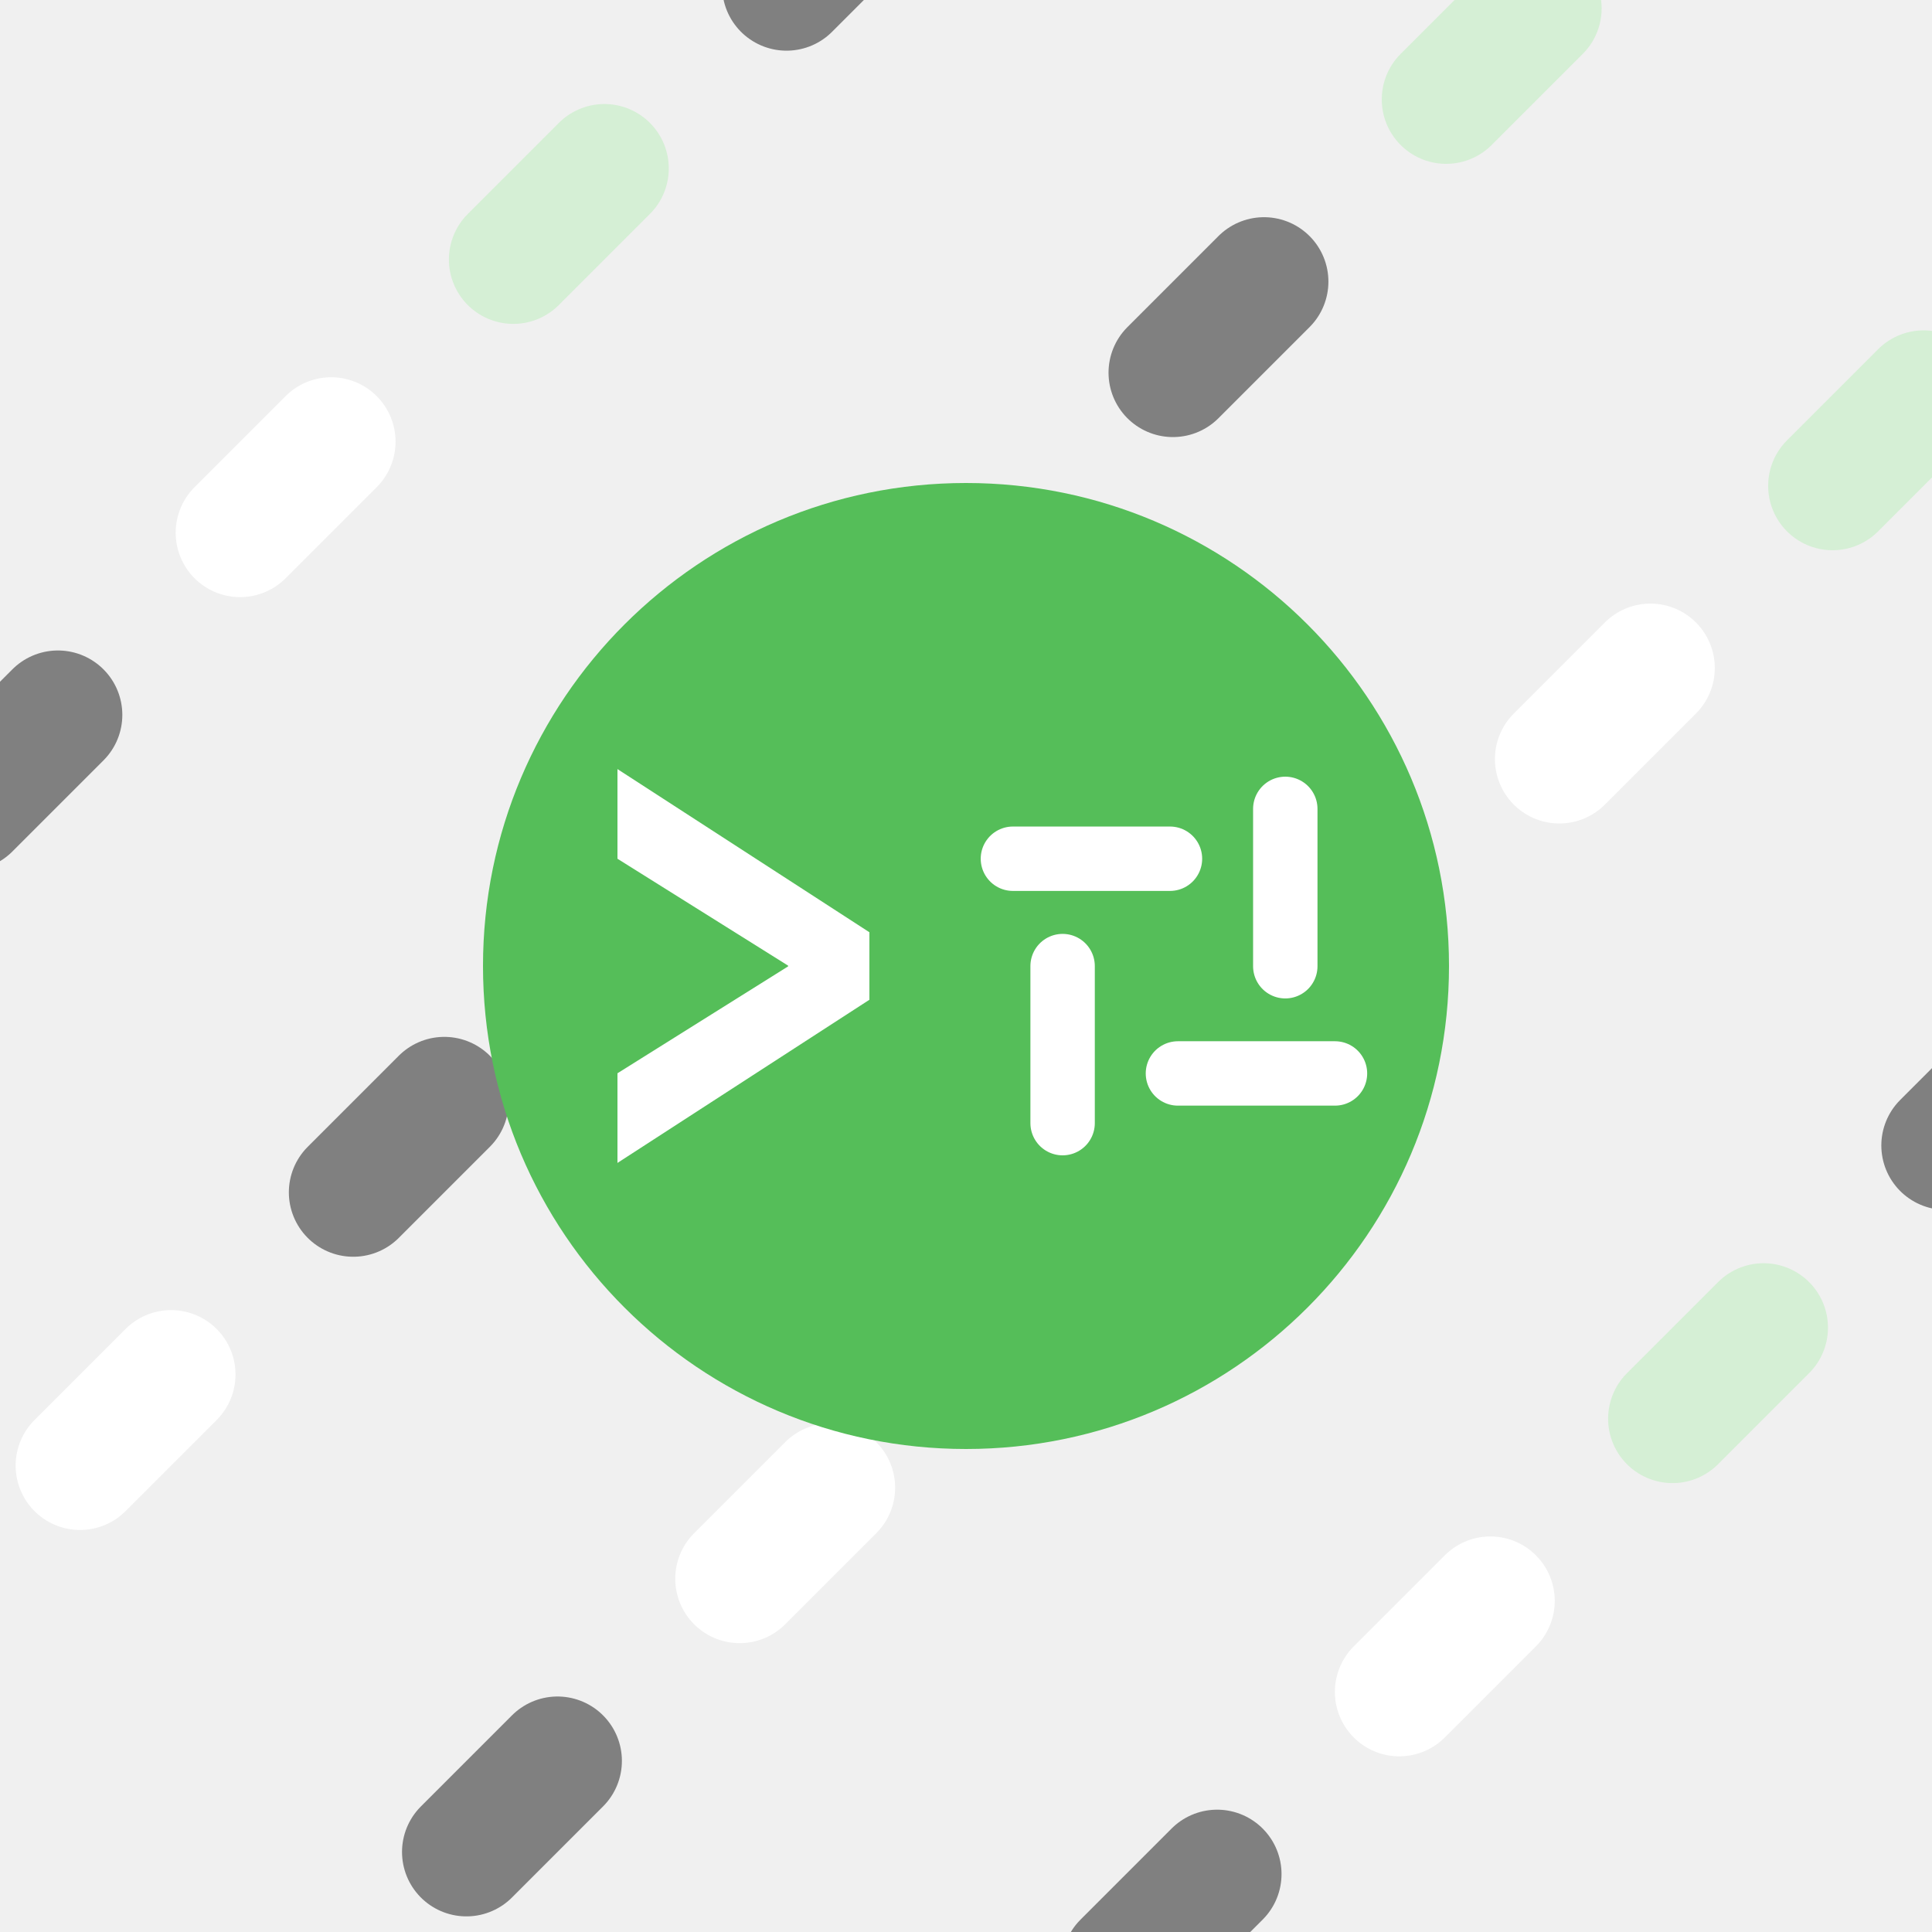
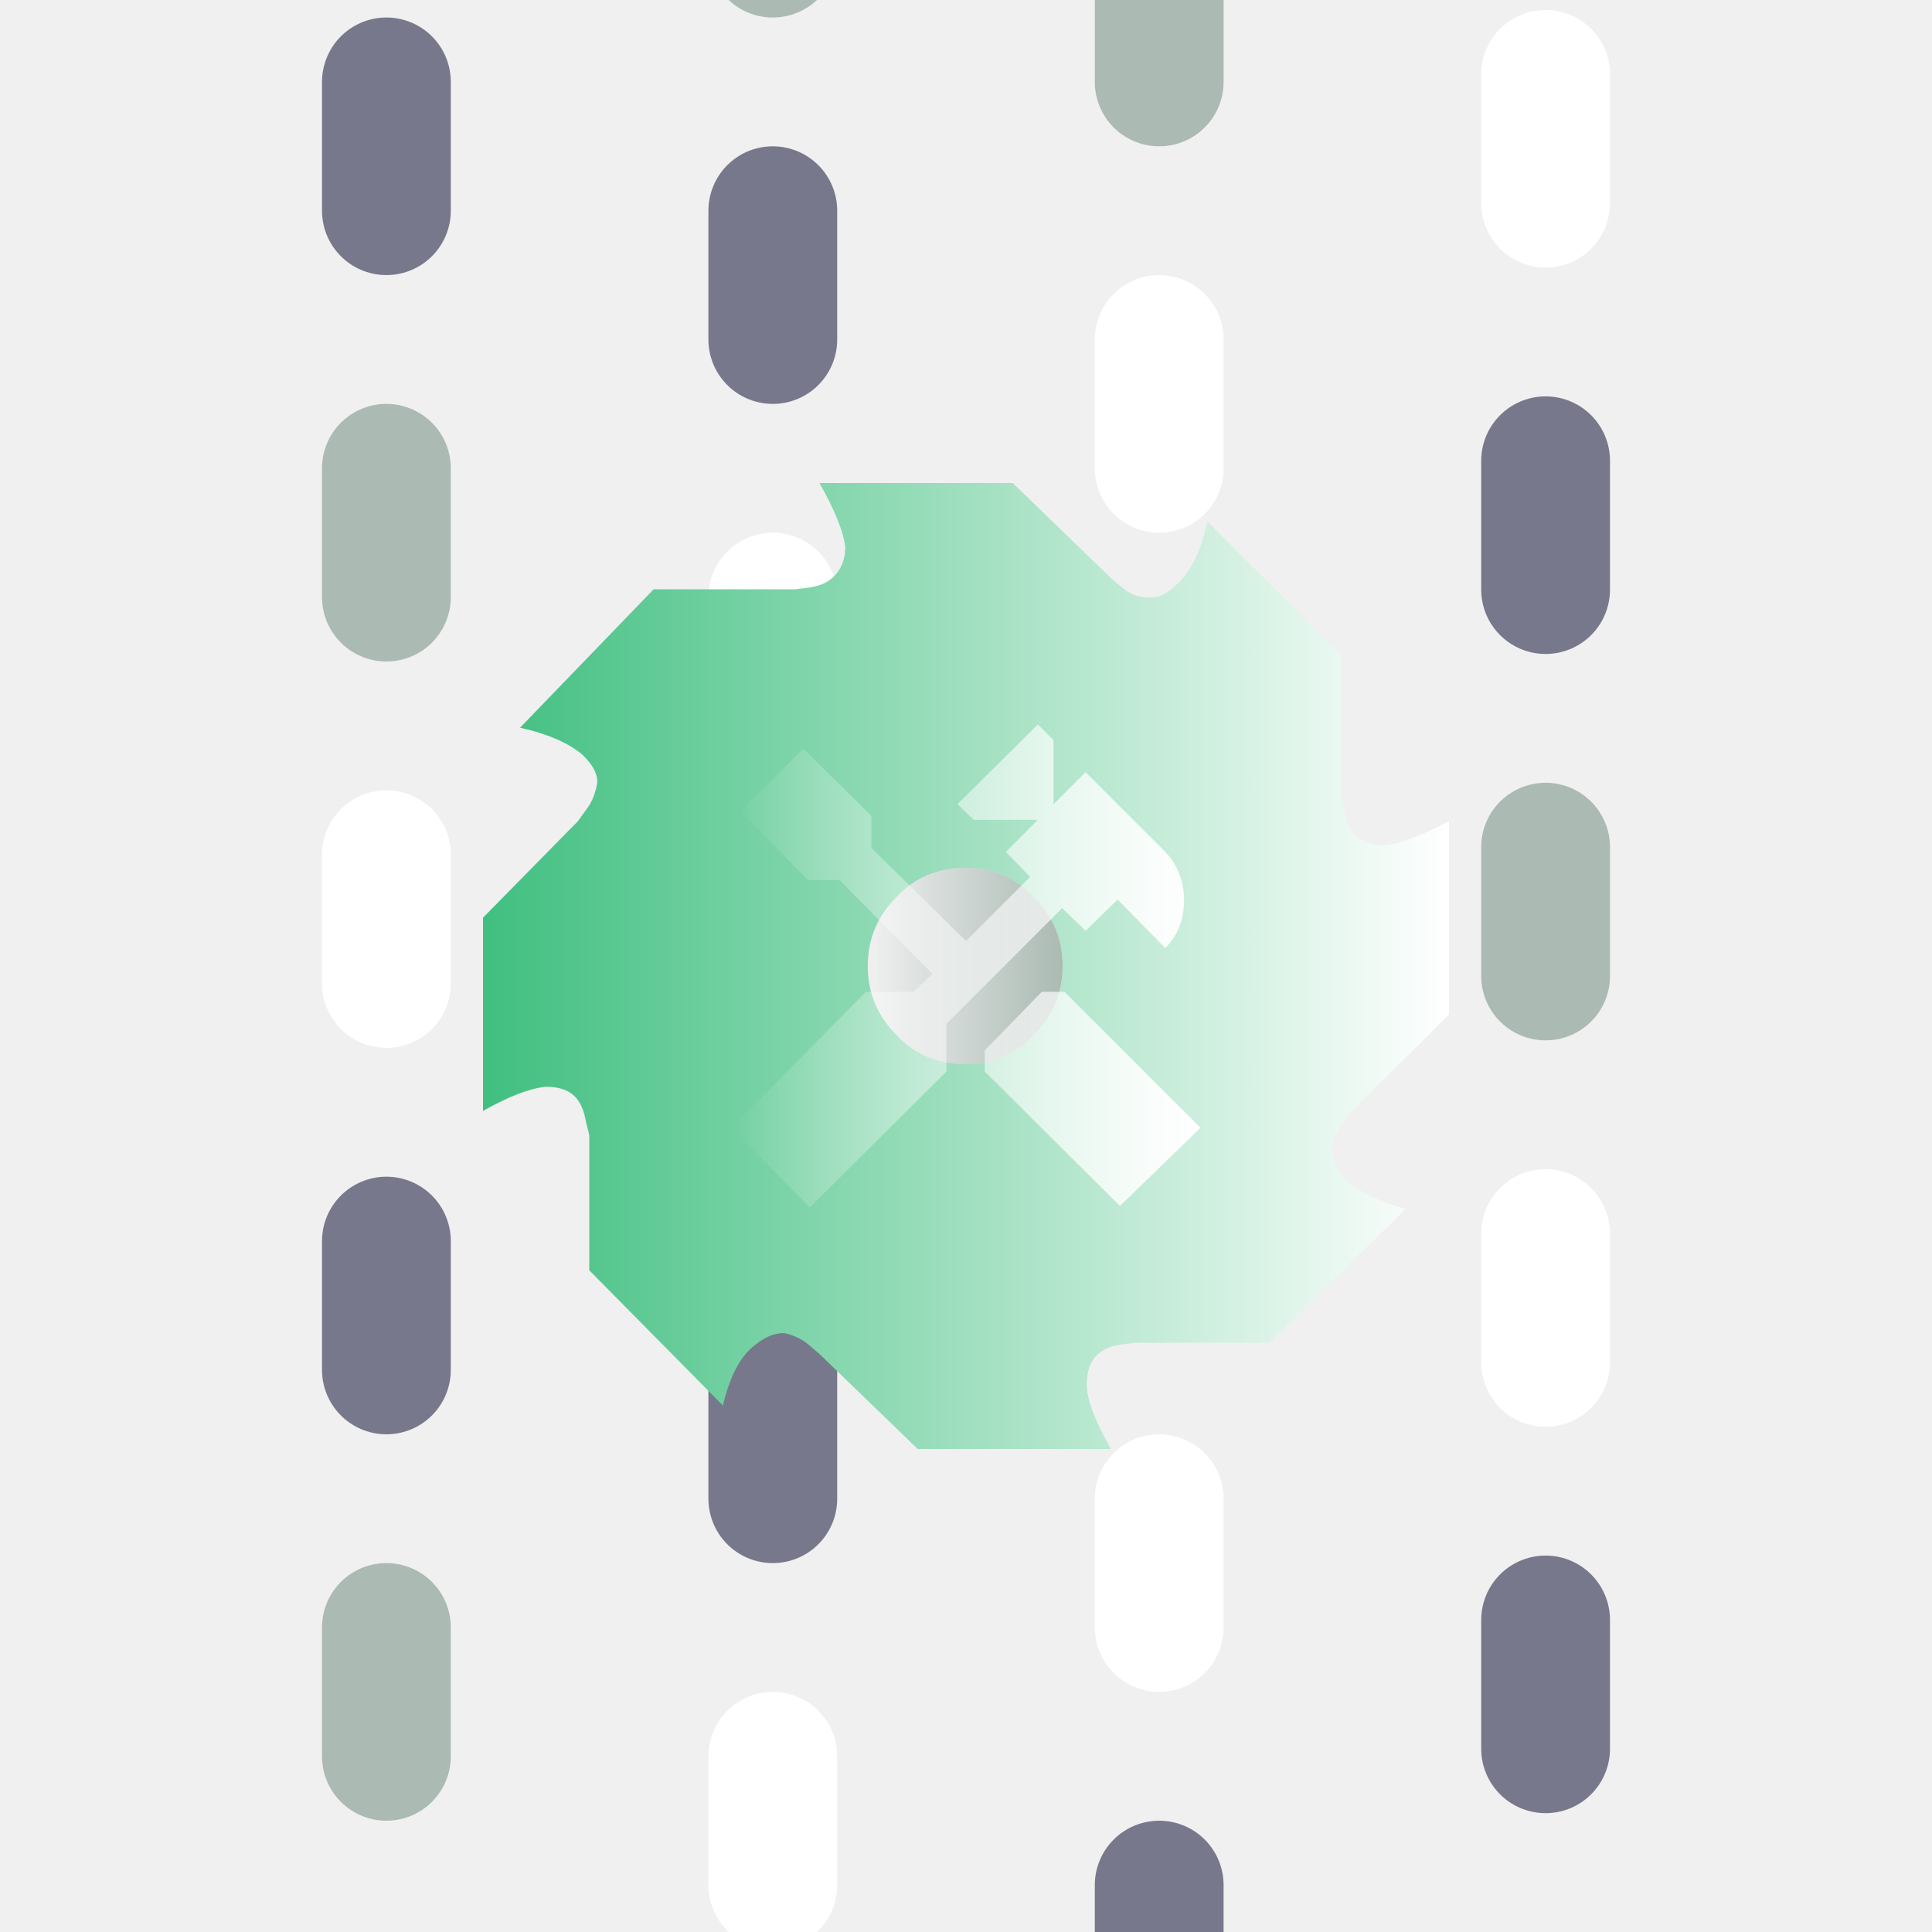
<svg xmlns="http://www.w3.org/2000/svg" width="3840" height="3840" version="1.1" viewBox="0 0 1016 1016" xml:space="preserve">
-   <g fill="#55be59" stroke-linecap="round">
-     <g stroke="#d5efd5">
-       <path d="m-304.8 711.2 1016-1016" stroke-dasharray="67.733, 541.866" stroke-dashoffset="406.4" stroke-width="67.733" />
-       <path d="m-101.6 914.4 1016-1016" stroke-dasharray="67.733,541.867" stroke-width="67.733" />
-       <path d="m101.6 1117.6 1016-1016" stroke-dasharray="67.733, 541.867" stroke-width="67.733" />
-       <path d="m304.8 1320.8 1016-1016" stroke-dasharray="67.733, 541.866" stroke-dashoffset="406.4" stroke-width="67.733" />
+   <defs>
+     <linearGradient id="linearGradient44-6" x1="404.21" x2="610.1" y1="508" y2="508" gradientUnits="userSpaceOnUse">
+       <stop stop-color="#abbab3" stop-opacity="0" offset="0" />
+       <stop stop-color="#abbab3" offset="1" />
+     </linearGradient>
+     <linearGradient id="linearGradient2" x1="261.32" x2="754.68" y1="508" y2="508" gradientTransform="matrix(1.0105 0 0 1.0105 -5.3472 -5.3472)" gradientUnits="userSpaceOnUse">
+       <stop stop-color="#fff" stop-opacity="0" offset="0" />
+       <stop stop-color="#fff" offset="1" />
+     </linearGradient>
+     <linearGradient id="linearGradient3" x2="1016" y1="508" y2="508" gradientUnits="userSpaceOnUse">
+       <stop stop-color="#40bf80" offset="0" />
+       <stop stop-color="#fff" offset="1" />
+     </linearGradient>
+   </defs>
+   <g transform="translate(0 340.65)" fill="#55be59" stroke-linecap="round" stroke-width="67.733">
+     <g stroke="#abbab3">
+       <path d="m203.2 786.15v-1436.8" stroke-dasharray="67.733, 541.866" stroke-dashoffset="406.4" />
+       <path d="m406.4 853.89-2e-5 -1436.8" stroke-dasharray="67.733, 541.867" />
+       <path d="m609.6 921.62 1e-5 -1436.8" stroke-dasharray="67.733, 541.867" />
+       <path d="m812.8 985.39-1e-5 -1436.8" stroke-dasharray="67.733, 541.866" stroke-dashoffset="406.4" />
    </g>
-     <g stroke="#808080">
-       <path d="m-304.8 711.2 1016-1016" stroke-dasharray="67.733, 541.866" stroke-dashoffset="203.2" stroke-width="67.733" />
-       <path d="m-101.6 914.4 1016-1016" stroke-dasharray="67.733,541.867" stroke-dashoffset="203.2" stroke-width="67.733" />
-       <path d="m101.6 1117.6 1016-1016" stroke-dasharray="67.733, 541.866" stroke-dashoffset="406.4" stroke-width="67.733" />
-       <path d="m304.8 1320.8 1016-1016" stroke-dasharray="67.733, 541.866" stroke-dashoffset="203.2" stroke-width="67.733" />
+     <g stroke="#78788c">
+       <path d="m203.2 786.15 2e-5 -1436.8" stroke-dasharray="67.733, 541.866" stroke-dashoffset="203.2" />
+       <path d="m406.4 853.89-3e-5 -1436.8" stroke-dasharray="67.733, 541.867" stroke-dashoffset="203.2" />
+       <path d="m609.6 921.62 1e-5 -1436.8" stroke-dasharray="67.733, 541.866" stroke-dashoffset="406.4" />
+       <path d="m812.8 985.39-1e-5 -1436.8" stroke-dasharray="67.733, 541.866" stroke-dashoffset="203.2" />
    </g>
  </g>
-   <g fill="#55be59" stroke="#fff" stroke-linecap="round">
-     <path d="m-304.8 711.2 1016-1016" stroke-dasharray="67.733, 541.866" stroke-width="67.733" />
-     <path d="m-101.6 914.4 1016-1016" stroke-dasharray="67.733,541.867" stroke-dashoffset="406.4" stroke-width="67.733" />
-     <path d="m101.6 1117.6 1016-1016" stroke-dasharray="67.733, 541.866" stroke-dashoffset="203.2" stroke-width="67.733" />
-     <path d="m304.8 1320.8 1016-1016" stroke-dasharray="67.733, 541.866" stroke-width="67.733" />
+   <g transform="translate(0 340.65)" fill="#55be59" stroke="#fff" stroke-linecap="round" stroke-width="67.733">
+     <path d="m203.2 786.15 2e-5 -1436.8" stroke-dasharray="67.733, 541.866" />
+     <path d="m406.4 853.89-3e-5 -1436.8" stroke-dasharray="67.733, 541.867" stroke-dashoffset="406.4" />
+     <path d="m609.6 921.62 1e-5 -1436.8" stroke-dasharray="67.733, 541.866" stroke-dashoffset="203.2" />
+     <path d="m812.8 985.39-1e-5 -1436.8" stroke-dasharray="67.733, 541.866" />
  </g>
  <g>
-     <g transform="matrix(.5 0 0 .5 254 254)">
+     <g transform="matrix(.5 0 0 .5 254 254)" stroke-width="2">
      <g>
-         <circle cx="508" cy="508" r="508" fill="#55be59" stroke-width=".07" />
-         <path d="m143.19 711.88 261.45-169.33v-69.088l-261.45-169.33v90.085l179.49 112.44v2.709l-179.49 112.44z" fill="#fff" stroke="#fff" stroke-width="3.524" aria-label="&gt;" />
+         <path d="m914.4 660.4 101.6-101.6v-203.2c-28.787 15.24-50.8 23.707-67.733 25.4-13.547 0-23.707-3.387-30.48-10.16-6.773-6.773-10.16-16.933-11.853-27.093l-3.387-13.547v-149.01l-140.55-140.55c-6.773 30.48-16.933 50.8-30.48 64.347-11.853 11.853-22.013 16.933-33.867 15.24-8.467 0-16.933-3.387-25.4-10.16l-11.853-10.16-103.29-99.907h-203.2c15.24 27.093 25.4 50.8 27.093 67.733 0 13.547-5.08 23.707-11.853 30.48-6.773 6.773-15.24 10.16-27.093 11.853l-13.547 1.693h-149.01l-140.55 145.63c30.48 6.773 52.493 16.933 66.04 28.787 10.16 10.16 15.24 18.627 15.24 28.787-1.693 10.16-5.08 20.32-11.853 28.787l-8.467 11.853-99.907 101.6v203.2c27.093-15.24 49.107-23.707 66.04-25.4 13.547 0 23.707 3.387 30.48 10.16 6.773 6.773 10.16 16.933 11.853 27.093l3.387 13.547v142.24l140.55 142.24c6.773-28.787 16.933-49.107 30.48-60.96 11.853-10.16 22.013-15.24 33.867-15.24 8.467 1.693 16.933 5.08 25.4 11.853l11.853 10.16 103.29 99.907h203.2c-15.24-27.093-25.4-50.8-25.4-67.733 0-13.547 3.387-23.707 10.16-30.48 6.773-6.773 15.24-10.16 27.093-11.853l13.547-1.693h140.55l143.93-140.55c-28.787-8.467-49.107-18.627-62.653-30.48-10.16-11.853-15.24-23.707-15.24-35.56 1.693-8.467 6.773-16.933 13.547-25.4 3.387-5.08 5.08-8.467 8.467-11.853zm-304.8-152.4c0 28.787-10.16 52.493-30.48 72.813-18.627 20.32-44.027 30.48-71.12 30.48-28.787 0-54.187-10.16-72.813-30.48-20.32-20.32-30.48-44.027-30.48-72.813 0-28.787 10.16-52.493 30.48-72.813 18.627-20.32 44.027-30.48 72.813-30.48 27.093 0 52.493 10.16 71.12 30.48 20.32 20.32 30.48 44.027 30.48 72.813z" fill="url(#linearGradient3)" stroke-dashoffset="1536" stroke-linecap="round" stroke-linejoin="round" stroke-width="2" aria-label="󰹡" />
+         <path d="m609.6 508c0 28.787-10.16 52.493-30.48 72.813-18.627 20.32-44.027 30.48-71.12 30.48-28.787 0-54.187-10.16-72.813-30.48-20.32-20.32-30.48-44.027-30.48-72.813 0-28.787 10.16-52.493 30.48-72.813 18.627-20.32 44.027-30.48 72.813-30.48 27.093 0 52.493 10.16 71.12 30.48 20.32 20.32 30.48 44.027 30.48 72.813z" fill="url(#linearGradient44-6)" />
      </g>
-       <g transform="translate(4.5771e-6 -2.2798)">
-         <g transform="matrix(.22053 0 0 .22053 105.7 58.725)" fill="none" stroke="#fff" stroke-linecap="round" stroke-width="307.14">
-           <path id="line-right" d="m3347 1298.2v750.5" />
-           <path id="line-left" d="m2285 2797v-749" />
-           <path id="line-bottom" d="m3584 2560h-749" />
-           <path id="line-top" d="m2048 1536h749" />
-         </g>
+       <g stroke-dasharray="2, 10">
+         <path d="m611.57 535.13h-23.838l-60.006 61.65v22.194l142.21 141.39 84.666-82.201zm22.194-64.116 33.702-32.88 50.142 50.964c13.152-13.152 19.728-30.414 19.728-50.142 0-19.728-6.576-36.99-19.728-50.964l-83.844-83.845-33.702 33.702v-67.405l-16.44-16.44-84.666 83.845 17.262 16.44h67.404l-33.702 33.702 25.482 26.304-67.404 67.405-99.462-97.819v-33.702l-71.514-70.693-66.582 65.761 71.514 72.337h32.88l97.818 98.641-19.728 18.906h-50.142l-141.38 143.03 82.2 83.845 143.85-143.03v-50.142l121.66-121.66z" fill="url(#linearGradient2)" aria-label="󱌢" />
      </g>
    </g>
  </g>
</svg>
